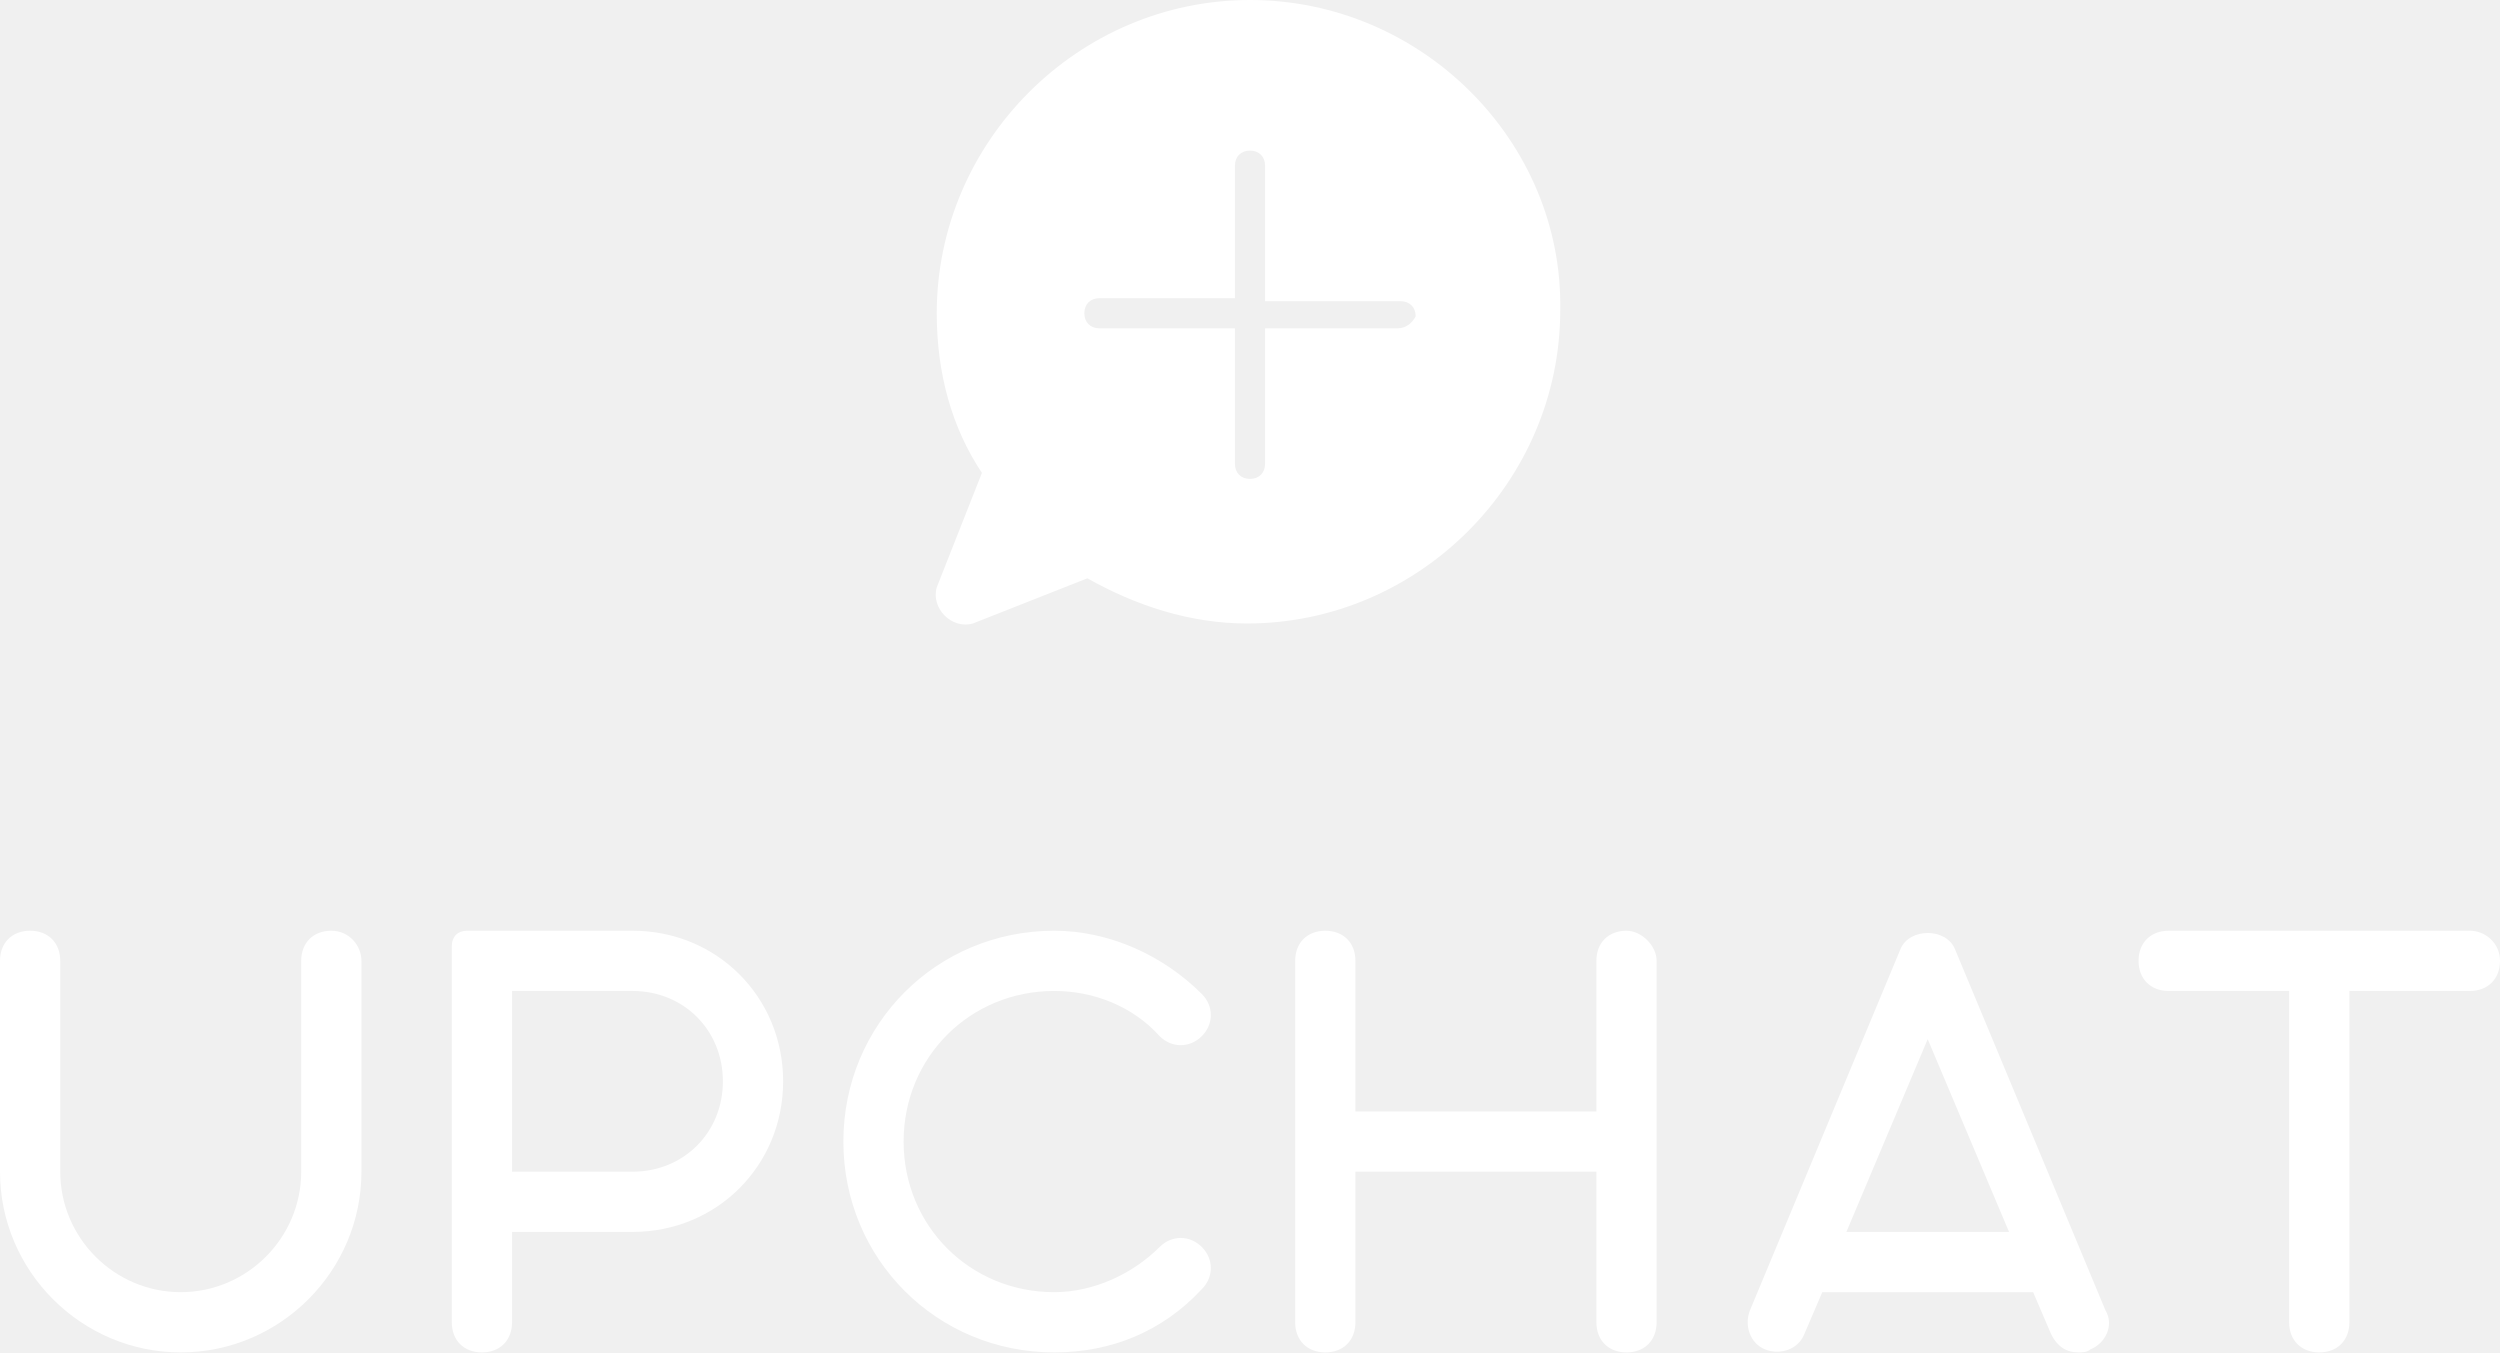
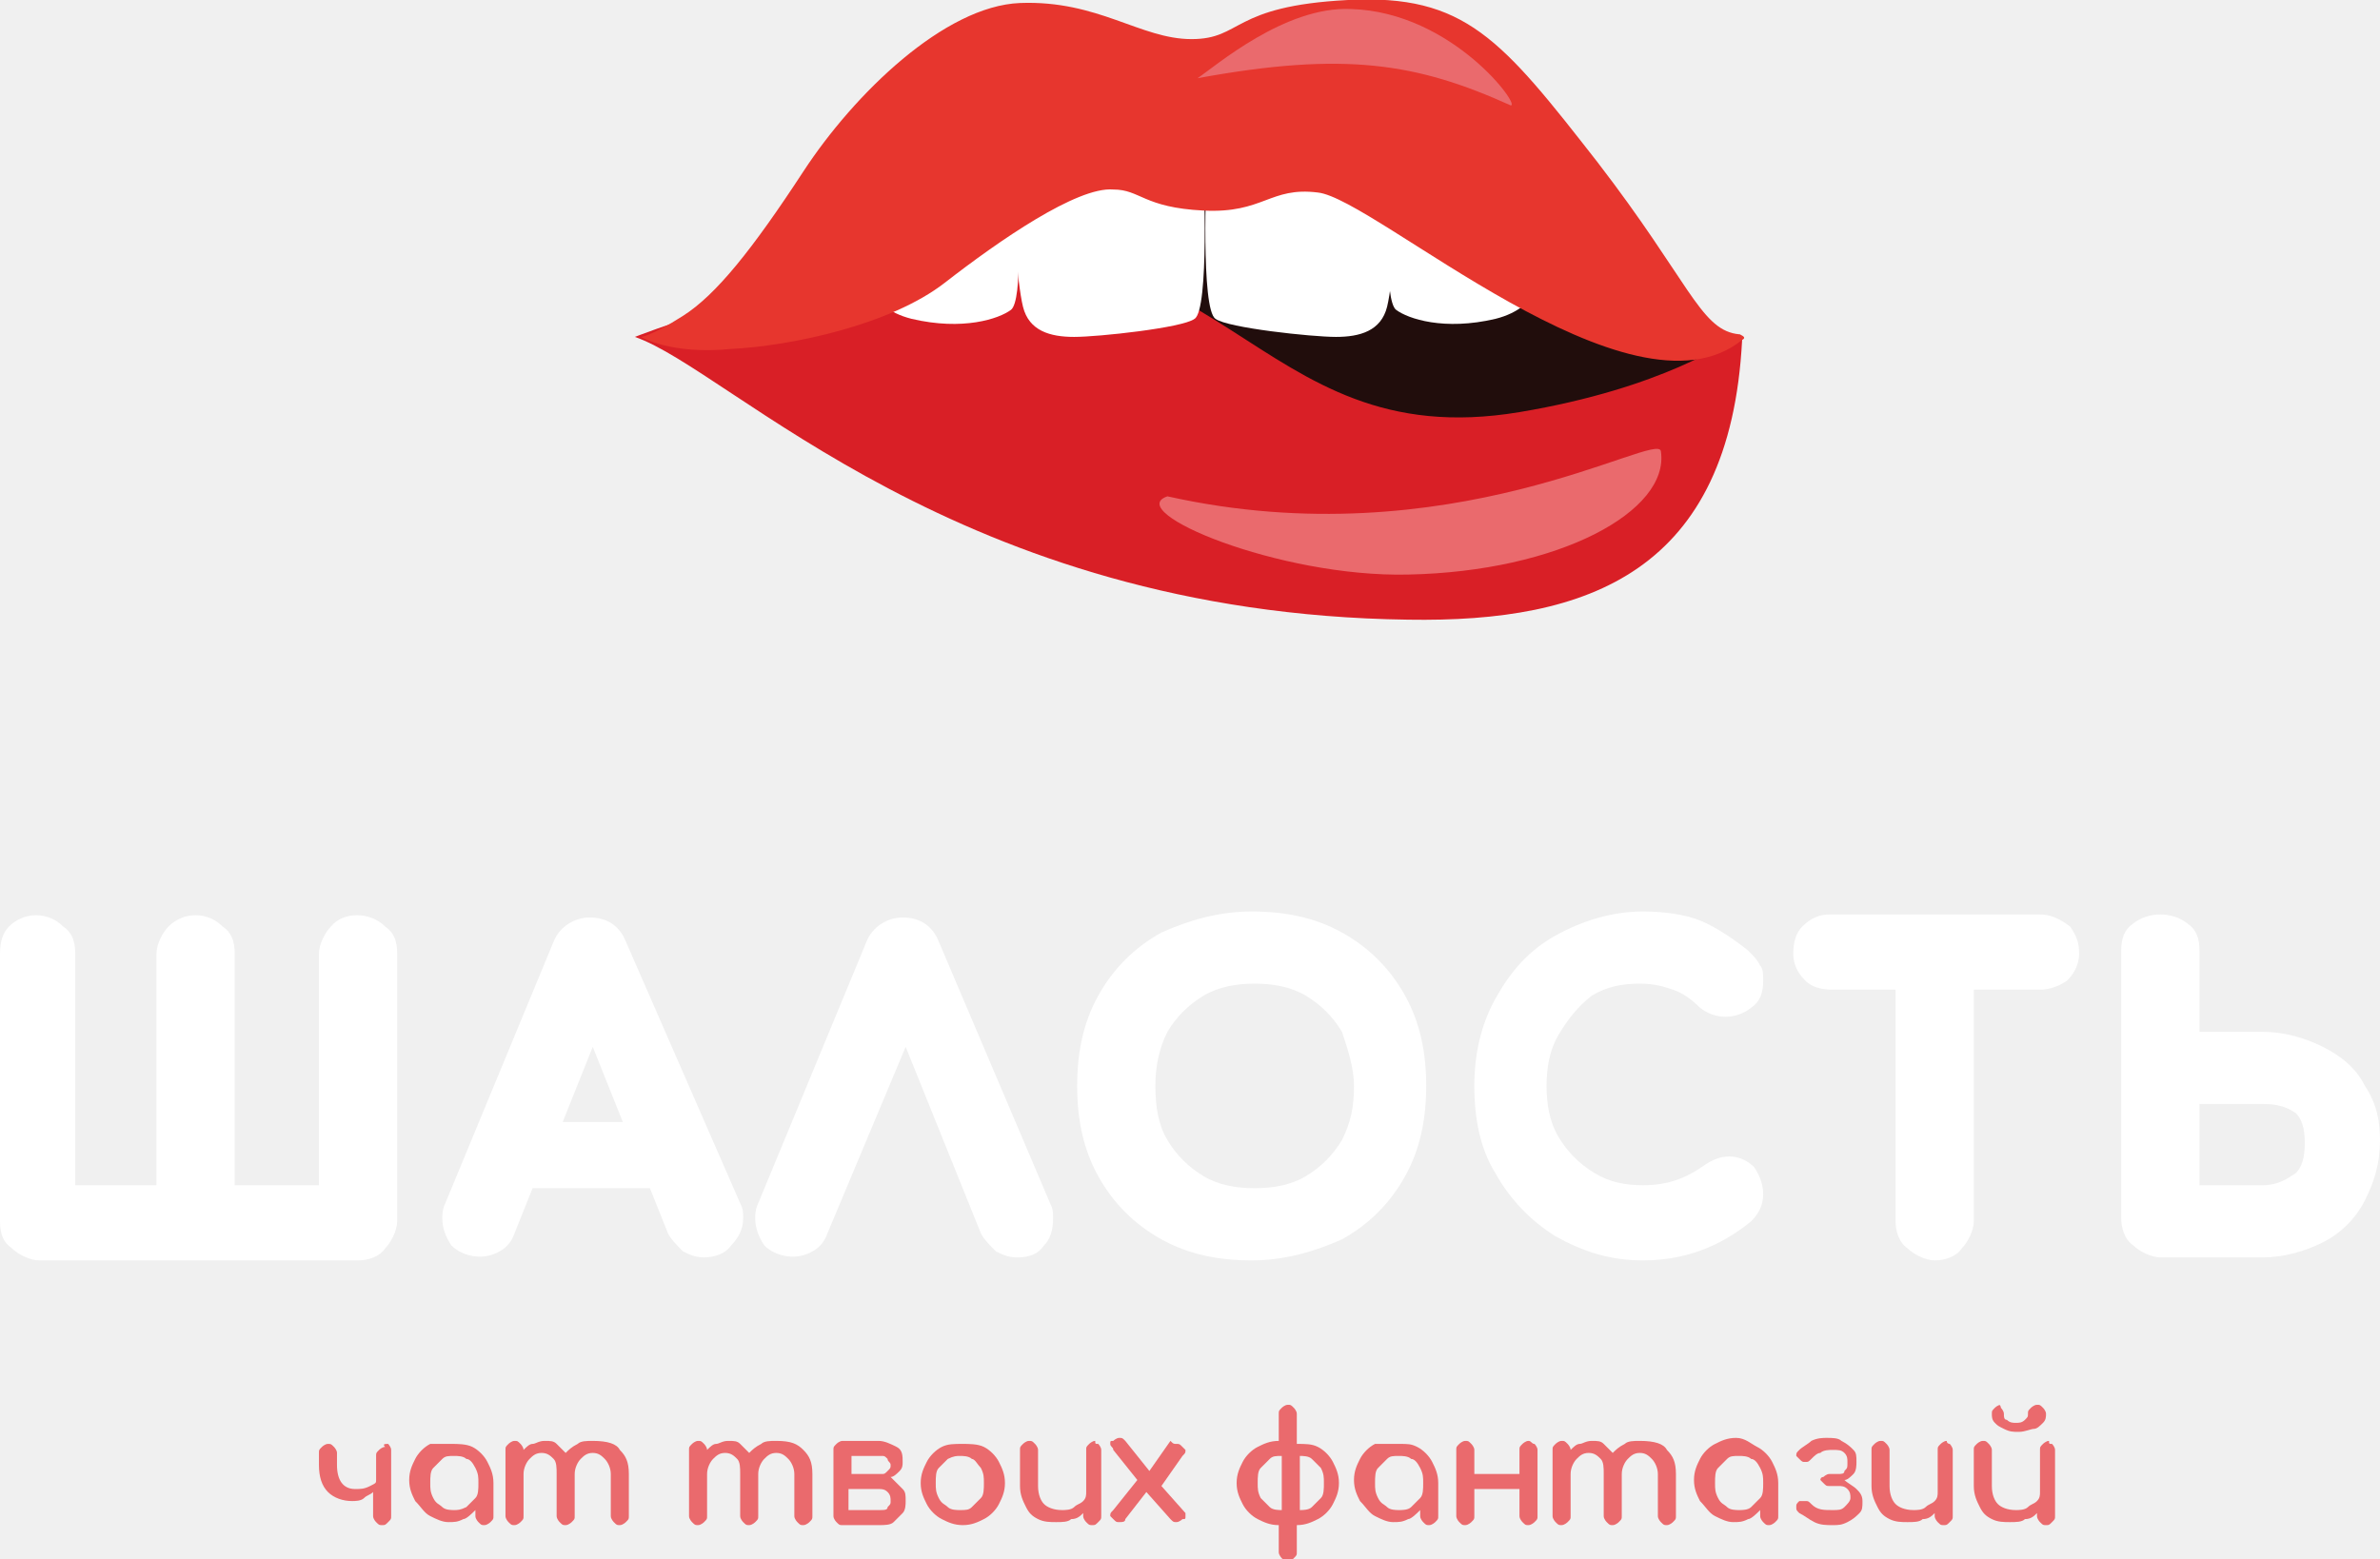
- <svg xmlns="http://www.w3.org/2000/svg" version="1.1" x="0px" y="0px" width="83px" height="44.9px" viewBox="0 0 83 44.9" style="enable-background:new 0 0 83 44.9;" xml:space="preserve">
+ <svg xmlns="http://www.w3.org/2000/svg" version="1.1" x="0px" y="0px" width="79.1px" height="51.8px" viewBox="0 0 79.1 51.8" style="enable-background:new 0 0 79.1 51.8;" xml:space="preserve">
  <style type="text/css">
	.st0{fill:#FFFFFF;}
+ 	.st1{fill-rule:evenodd;clip-rule:evenodd;fill:#210D0C;}
+ 	.st2{fill-rule:evenodd;clip-rule:evenodd;fill:#D91F26;}
+ 	.st3{fill-rule:evenodd;clip-rule:evenodd;fill:#FFFFFF;}
+ 	.st4{fill-rule:evenodd;clip-rule:evenodd;fill:#E7362E;}
+ 	.st5{fill-rule:evenodd;clip-rule:evenodd;fill:#EA6A6D;}
+ 	.st6{fill:#EA6A6D;}
</style>
  <defs>
</defs>
  <g>
-     <path class="st0" d="M21,30.9h-1h-3h-0.5H16h-0.5c-0.3,0-0.5,0.2-0.5,0.5v12.5c0,0.6,0.4,1,1,1c0.6,0,1-0.4,1-1v-3h4   c2.8,0,5-2.2,5-5S23.8,30.9,21,30.9z M21,38.9h-4v-6h3h1c1.7,0,3,1.3,3,3S22.7,38.9,21,38.9z" />
-     <path class="st0" d="M82,30.9h-4.5h-1H72c-0.6,0-1,0.4-1,1s0.4,1,1,1h4v11c0,0.6,0.4,1,1,1c0.6,0,1-0.4,1-1v-11h4c0.6,0,1-0.4,1-1   S82.5,30.9,82,30.9z" />
-     <path class="st0" d="M54,30.9c-0.6,0-1,0.4-1,1v5h-8v-5c0-0.6-0.4-1-1-1c-0.6,0-1,0.4-1,1v5v2v5c0,0.6,0.4,1,1,1c0.6,0,1-0.4,1-1   v-5h8v5c0,0.6,0.4,1,1,1s1-0.4,1-1v-5v-2v-5C55,31.4,54.5,30.9,54,30.9z" />
-     <path class="st0" d="M35,32.9c1.3,0,2.6,0.5,3.5,1.5c0.4,0.4,1,0.4,1.4,0c0.4-0.4,0.4-1,0-1.4c-1.3-1.3-3.1-2.1-4.9-2.1   c-3.9,0-7,3.1-7,7s3.1,7,7,7c1.9,0,3.6-0.7,4.9-2.1c0.4-0.4,0.4-1,0-1.4s-1-0.4-1.4,0c-0.9,0.9-2.2,1.5-3.5,1.5c-2.8,0-5-2.2-5-5   S32.2,32.9,35,32.9z" />
-     <path class="st0" d="M64.9,31.5c-0.3-0.7-1.5-0.7-1.8,0l-5,12c-0.2,0.5,0,1.1,0.5,1.3c0.5,0.2,1.1,0,1.3-0.5l0.6-1.4h7l0.6,1.4   c0.2,0.4,0.5,0.6,0.9,0.6c0.1,0,0.3,0,0.4-0.1c0.5-0.2,0.8-0.8,0.5-1.3L64.9,31.5z M61.3,40.9l2.7-6.4l2.7,6.4H61.3z" />
-     <path class="st0" d="M11,30.9c-0.6,0-1,0.4-1,1v3v3v1c0,2.2-1.8,4-4,4c-2.2,0-4-1.8-4-4v-1v-3v-3c0-0.6-0.4-1-1-1c-0.6,0-1,0.4-1,1   v3v3v1c0,3.3,2.7,6,6,6c3.3,0,6-2.7,6-6v-1v-3v-3C12,31.4,11.6,30.9,11,30.9z" />
+     <g>
+       <path class="st0" d="M11,30.8C11,30.8,11,30.8,11,30.8c-0.2,0.2-0.4,0.6-0.4,0.9v7.7H7.8v-7.7c0-0.4-0.1-0.7-0.4-0.9    c-0.5-0.5-1.3-0.5-1.8,0c-0.2,0.2-0.4,0.6-0.4,0.9v7.7H2.5v-7.7c0-0.4-0.1-0.7-0.4-0.9c-0.5-0.5-1.3-0.5-1.8,0    C0.1,31,0,31.3,0,31.7v8.9c0,0.4,0.1,0.7,0.4,0.9c0.2,0.2,0.6,0.4,0.9,0.4h10.6c0.3,0,0.7-0.1,0.9-0.4c0.2-0.2,0.4-0.6,0.4-0.9    v-8.9c0-0.4-0.1-0.7-0.4-0.9C12.3,30.3,11.4,30.3,11,30.8z" />
+       <path class="st0" d="M20.8,31.3c-0.2-0.5-0.6-0.8-1.2-0.8c-0.5,0-1,0.3-1.2,0.8L14.8,40c-0.1,0.2-0.1,0.4-0.1,0.5    c0,0.3,0.1,0.6,0.3,0.9c0.4,0.4,1.1,0.5,1.6,0.2c0.2-0.1,0.4-0.3,0.5-0.6l0.6-1.5h3.9l0.6,1.5c0.1,0.2,0.3,0.4,0.5,0.6    c0.2,0.1,0.4,0.2,0.7,0.2c0.3,0,0.7-0.1,0.9-0.4c0.2-0.2,0.4-0.5,0.4-0.9c0-0.2,0-0.3-0.1-0.5L20.8,31.3z M19.7,34.8l1,2.5h-2    L19.7,34.8z" />
+       <path class="st0" d="M31.2,31.3c-0.2-0.5-0.6-0.8-1.2-0.8c-0.5,0-1,0.3-1.2,0.8L25.2,40c-0.1,0.2-0.1,0.4-0.1,0.5    c0,0.3,0.1,0.6,0.3,0.9c0.4,0.4,1.1,0.5,1.6,0.2c0.2-0.1,0.4-0.3,0.5-0.6l2.6-6.2l2.5,6.2c0.1,0.2,0.3,0.4,0.5,0.6    c0.2,0.1,0.4,0.2,0.7,0.2c0.4,0,0.7-0.1,0.9-0.4c0.2-0.2,0.3-0.5,0.3-0.9c0-0.2,0-0.3-0.1-0.5L31.2,31.3z M26.7,41.1L26.7,41.1    L26.7,41.1L26.7,41.1z" />
+       <path class="st0" d="M44.6,31L44.6,31c-0.9-0.5-1.9-0.7-3-0.7c-1.1,0-2.1,0.3-3,0.7c-0.9,0.5-1.6,1.2-2.1,2.1    c-0.5,0.9-0.7,1.9-0.7,3c0,1.1,0.2,2.1,0.7,3c0.5,0.9,1.2,1.6,2.1,2.1c0.9,0.5,1.9,0.7,3,0.7c1.1,0,2.1-0.3,3-0.7    c0.9-0.5,1.6-1.2,2.1-2.1c0.5-0.9,0.7-1.9,0.7-3c0-1.1-0.2-2.1-0.7-3C46.2,32.2,45.5,31.5,44.6,31z M45,36.1    c0,0.7-0.1,1.2-0.4,1.8c-0.3,0.5-0.7,0.9-1.2,1.2c-0.5,0.3-1.1,0.4-1.7,0.4c-0.6,0-1.2-0.1-1.7-0.4c-0.5-0.3-0.9-0.7-1.2-1.2    c-0.3-0.5-0.4-1.1-0.4-1.8c0-0.6,0.1-1.2,0.4-1.8c0.3-0.5,0.7-0.9,1.2-1.2c0,0,0,0,0,0c0.5-0.3,1.1-0.4,1.7-0.4    c0.6,0,1.2,0.1,1.7,0.4c0.5,0.3,0.9,0.7,1.2,1.2C44.8,34.9,45,35.5,45,36.1z" />
+       <path class="st0" d="M52.9,33.1c0.5-0.3,1-0.4,1.6-0.4c0.5,0,0.8,0.1,1.1,0.2c0.3,0.1,0.6,0.3,0.9,0.6c0.5,0.4,1.2,0.4,1.7,0    c0.3-0.2,0.4-0.5,0.4-0.9c0-0.2,0-0.4-0.1-0.5c-0.1-0.2-0.2-0.3-0.4-0.5c-0.5-0.4-1.1-0.8-1.6-1c-0.5-0.2-1.2-0.3-1.9-0.3    c-1,0-2,0.3-2.9,0.8c-0.9,0.5-1.5,1.2-2,2.1c-0.5,0.9-0.7,1.9-0.7,2.9c0,1.1,0.2,2.1,0.7,2.9c0.5,0.9,1.2,1.6,2,2.1    c0.9,0.5,1.8,0.8,2.9,0.8c1.3,0,2.5-0.4,3.6-1.3c0,0,0,0,0,0c0.3-0.3,0.4-0.6,0.4-0.9c0-0.3-0.1-0.6-0.3-0.9    c-0.4-0.4-1-0.5-1.6-0.1c-0.7,0.5-1.3,0.7-2.1,0.7c-0.6,0-1.1-0.1-1.6-0.4c-0.5-0.3-0.9-0.7-1.2-1.2c-0.3-0.5-0.4-1.1-0.4-1.7    c0-0.6,0.1-1.2,0.4-1.7C52.1,33.9,52.4,33.5,52.9,33.1z" />
+       <path class="st0" d="M67.8,30.4h-7c-0.3,0-0.6,0.1-0.9,0.4c-0.2,0.2-0.3,0.5-0.3,0.9c0,0.3,0.1,0.6,0.4,0.9    c0.2,0.2,0.5,0.3,0.9,0.3H63v7.7c0,0.3,0.1,0.7,0.4,0.9c0.2,0.2,0.6,0.4,0.9,0.4c0.3,0,0.7-0.1,0.9-0.4c0.2-0.2,0.4-0.6,0.4-0.9    v-7.7h2.2c0.3,0,0.6-0.1,0.9-0.3c0.2-0.2,0.4-0.5,0.4-0.9s-0.1-0.6-0.3-0.9C68.4,30.5,68.1,30.4,67.8,30.4z" />
+       <path class="st0" d="M78.6,36.1c-0.3-0.6-0.8-1-1.4-1.3c-0.6-0.3-1.3-0.5-2-0.5h-2.1v-2.7c0-0.4-0.1-0.7-0.4-0.9    c-0.5-0.4-1.3-0.4-1.8,0c-0.3,0.2-0.4,0.5-0.4,0.9v8.9c0,0.3,0.1,0.7,0.4,0.9c0.2,0.2,0.6,0.4,0.9,0.4h3.4c0.7,0,1.4-0.2,2-0.5    c0.6-0.3,1.1-0.8,1.4-1.4c0.3-0.6,0.5-1.2,0.5-2C79.1,37.3,79,36.7,78.6,36.1z M76.3,39c-0.3,0.2-0.6,0.4-1.1,0.4h-2.1v-2.7h2.1    c0.5,0,0.8,0.1,1.1,0.3c0.2,0.2,0.3,0.5,0.3,1C76.6,38.5,76.5,38.8,76.3,39z" />
+     </g>
+     <g>
+       <path class="st1" d="M46.3,5.1c1.1,1.4,9.9,5.9,10.4,6.1c0.5,0.2,1.2,1.1-0.7,2.7c-2,1.6-17,1.1-19.8-0.4    c-2.8-1.5-6.5-2.9-8.4-2.5C26,11.4,24,9.6,27.3,7.7C30.6,5.8,46.3,5.1,46.3,5.1z" />
+       <path class="st2" d="M57.5,11.3c0.1,0,0.4-0.4,0.4,0c-0.4,7.7-5.1,9.4-11.1,9.3c-15-0.2-22.5-8.3-25.7-9.4c0,0,4.1-1.6,8.8-2.5    c10.9-2.1,11.6,6.5,20.6,5C55.3,12.9,57.5,11.3,57.5,11.3z" />
+       <g>
+         <path class="st3" d="M51.3,8.9c0,0,0,1.3-1.6,1.7c-1.7,0.4-2.9,0-3.3-0.3C46,10,46.1,6.9,46.5,6.8c0.5-0.2,4.2,0.8,4.5,1.2     C51.4,8.3,51.3,8.9,51.3,8.9z" />
+         <path class="st3" d="M28.7,8.9c0,0,0,1.3,1.6,1.7c1.7,0.4,2.9,0,3.3-0.3c0.4-0.3,0.3-3.4-0.2-3.5C33,6.6,29.3,7.6,29,7.9     C28.7,8.3,28.7,8.9,28.7,8.9z" />
+         <path class="st3" d="M46.4,6.4c0.1,0.3-0.1,3-0.3,3.8c-0.2,0.8-0.9,1-1.7,1c-0.8,0-3.6-0.3-4-0.6c-0.5-0.3-0.3-4.9-0.3-4.9     L46.4,6.4z" />
+         <path class="st3" d="M33.7,6.4c-0.1,0.3,0.1,3,0.3,3.8c0.2,0.8,0.9,1,1.7,1c0.8,0,3.6-0.3,4-0.6c0.5-0.3,0.3-4.9,0.3-4.9     L33.7,6.4z" />
+       </g>
+       <path class="st4" d="M57.7,11.1c-1.2-0.2-1.6-1.8-4.6-5.7c-3.2-4.1-4.4-5.6-8.3-5.4c-3.9,0.2-3.5,1.3-5.2,1.3    c-1.7,0-3.1-1.3-5.7-1.2c-2.5,0.1-5.5,3-7.2,5.6c-1.7,2.6-2.9,4.1-4,4.8c-1.1,0.7-1.4,0.7-1.4,0.7s1,0.6,3,0.4    c2-0.1,5.3-0.8,7.1-2.2c1.8-1.4,4.4-3.2,5.6-3.1C37.9,6.3,38,6.9,40,7c2,0.1,2.2-0.8,3.8-0.6c1.9,0.2,10.4,7.9,14.1,4.9    C58.1,11.2,57.8,11.1,57.7,11.1z" />
+       <path class="st5" d="M38.8,16.5c-1.5,0.5,3.7,2.7,8,2.6c5-0.1,8.7-2.1,8.4-4.1C55.1,14.3,48.2,18.6,38.8,16.5z" />
+       <path class="st5" d="M44.9,0.3c3.4,0.1,5.7,3.3,5.3,3.2c-3.1-1.4-5.5-1.8-10.4-0.9C40.4,2.2,42.7,0.2,44.9,0.3z" />
+     </g>
+     <g>
+       <path class="st6" d="M12.9,48c0,0,0.1,0.1,0.1,0.2v2.2c0,0.1,0,0.1-0.1,0.2s-0.1,0.1-0.2,0.1c-0.1,0-0.1,0-0.2-0.1    c0,0-0.1-0.1-0.1-0.2v-0.8c-0.1,0.1-0.2,0.1-0.3,0.2s-0.3,0.1-0.4,0.1c-0.3,0-0.6-0.1-0.8-0.3s-0.3-0.5-0.3-0.9v-0.4    c0-0.1,0-0.1,0.1-0.2c0,0,0.1-0.1,0.2-0.1c0.1,0,0.1,0,0.2,0.1c0,0,0.1,0.1,0.1,0.2v0.4c0,0.5,0.2,0.8,0.6,0.8    c0.2,0,0.3,0,0.5-0.1s0.2-0.1,0.2-0.2v-0.8c0-0.1,0-0.1,0.1-0.2c0,0,0.1-0.1,0.2-0.1C12.7,48,12.8,48,12.9,48z" />
+       <path class="st6" d="M15.7,48.1c0.2,0.1,0.4,0.3,0.5,0.5c0.1,0.2,0.2,0.4,0.2,0.7v1.1c0,0.1,0,0.1-0.1,0.2c0,0-0.1,0.1-0.2,0.1    c-0.1,0-0.1,0-0.2-0.1c0,0-0.1-0.1-0.1-0.2v-0.2c-0.1,0.1-0.3,0.3-0.4,0.3c-0.2,0.1-0.3,0.1-0.5,0.1c-0.2,0-0.4-0.1-0.6-0.2    c-0.2-0.1-0.3-0.3-0.5-0.5c-0.1-0.2-0.2-0.4-0.2-0.7s0.1-0.5,0.2-0.7c0.1-0.2,0.3-0.4,0.5-0.5C14.5,48,14.8,48,15,48    S15.5,48,15.7,48.1z M15.5,50.1c0.1-0.1,0.2-0.2,0.3-0.3s0.1-0.3,0.1-0.5s0-0.3-0.1-0.5s-0.2-0.3-0.3-0.3    c-0.1-0.1-0.3-0.1-0.4-0.1c-0.2,0-0.3,0-0.4,0.1c-0.1,0.1-0.2,0.2-0.3,0.3s-0.1,0.3-0.1,0.5s0,0.3,0.1,0.5s0.2,0.2,0.3,0.3    c0.1,0.1,0.3,0.1,0.4,0.1C15.2,50.2,15.3,50.2,15.5,50.1z" />
+       <path class="st6" d="M20.6,48.2c0.2,0.2,0.3,0.4,0.3,0.8v1.4c0,0.1,0,0.1-0.1,0.2c0,0-0.1,0.1-0.2,0.1c-0.1,0-0.1,0-0.2-0.1    c0,0-0.1-0.1-0.1-0.2V49c0-0.2-0.1-0.4-0.2-0.5s-0.2-0.2-0.4-0.2c-0.2,0-0.3,0.1-0.4,0.2s-0.2,0.3-0.2,0.5v1.4    c0,0.1,0,0.1-0.1,0.2c0,0-0.1,0.1-0.2,0.1c-0.1,0-0.1,0-0.2-0.1c0,0-0.1-0.1-0.1-0.2V49c0-0.2,0-0.4-0.1-0.5    c-0.1-0.1-0.2-0.2-0.4-0.2c-0.2,0-0.3,0.1-0.4,0.2c-0.1,0.1-0.2,0.3-0.2,0.5v1.4c0,0.1,0,0.1-0.1,0.2c0,0-0.1,0.1-0.2,0.1    c-0.1,0-0.1,0-0.2-0.1c0,0-0.1-0.1-0.1-0.2v-2.2c0-0.1,0-0.1,0.1-0.2c0,0,0.1-0.1,0.2-0.1c0.1,0,0.1,0,0.2,0.1    c0,0,0.1,0.1,0.1,0.2c0.1-0.1,0.2-0.2,0.3-0.2c0.1,0,0.2-0.1,0.4-0.1c0.2,0,0.3,0,0.4,0.1c0.1,0.1,0.2,0.2,0.3,0.3    c0.1-0.1,0.2-0.2,0.4-0.3c0.1-0.1,0.3-0.1,0.5-0.1C20.2,47.9,20.5,48,20.6,48.2z" />
+       <path class="st6" d="M26.7,48.2c0.2,0.2,0.3,0.4,0.3,0.8v1.4c0,0.1,0,0.1-0.1,0.2c0,0-0.1,0.1-0.2,0.1c-0.1,0-0.1,0-0.2-0.1    c0,0-0.1-0.1-0.1-0.2V49c0-0.2-0.1-0.4-0.2-0.5s-0.2-0.2-0.4-0.2c-0.2,0-0.3,0.1-0.4,0.2s-0.2,0.3-0.2,0.5v1.4    c0,0.1,0,0.1-0.1,0.2c0,0-0.1,0.1-0.2,0.1c-0.1,0-0.1,0-0.2-0.1c0,0-0.1-0.1-0.1-0.2V49c0-0.2,0-0.4-0.1-0.5    c-0.1-0.1-0.2-0.2-0.4-0.2c-0.2,0-0.3,0.1-0.4,0.2c-0.1,0.1-0.2,0.3-0.2,0.5v1.4c0,0.1,0,0.1-0.1,0.2c0,0-0.1,0.1-0.2,0.1    c-0.1,0-0.1,0-0.2-0.1c0,0-0.1-0.1-0.1-0.2v-2.2c0-0.1,0-0.1,0.1-0.2c0,0,0.1-0.1,0.2-0.1c0.1,0,0.1,0,0.2,0.1    c0,0,0.1,0.1,0.1,0.2c0.1-0.1,0.2-0.2,0.3-0.2c0.1,0,0.2-0.1,0.4-0.1c0.2,0,0.3,0,0.4,0.1c0.1,0.1,0.2,0.2,0.3,0.3    c0.1-0.1,0.2-0.2,0.4-0.3c0.1-0.1,0.3-0.1,0.5-0.1C26.3,47.9,26.5,48,26.7,48.2z" />
+       <path class="st6" d="M30,49.5c0.1,0.1,0.1,0.2,0.1,0.4c0,0.1,0,0.3-0.1,0.4c-0.1,0.1-0.2,0.2-0.3,0.3s-0.3,0.1-0.5,0.1H28    c-0.1,0-0.1,0-0.2-0.1c0,0-0.1-0.1-0.1-0.2v-2.2c0-0.1,0-0.1,0.1-0.2c0,0,0.1-0.1,0.2-0.1h0h1.2c0.2,0,0.4,0.1,0.6,0.2    c0.2,0.1,0.2,0.3,0.2,0.5c0,0.1,0,0.2-0.1,0.3c-0.1,0.1-0.2,0.2-0.3,0.2C29.8,49.3,29.9,49.4,30,49.5z M29.5,48.5    c-0.1-0.1-0.1-0.1-0.2-0.1h-1v0.6h1c0.1,0,0.1,0,0.2-0.1c0.1-0.1,0.1-0.1,0.1-0.2C29.6,48.6,29.5,48.6,29.5,48.5z M29.5,50.1    c0.1-0.1,0.1-0.1,0.1-0.2c0-0.1,0-0.2-0.1-0.3c-0.1-0.1-0.2-0.1-0.3-0.1h-1v0.7h1C29.4,50.2,29.5,50.2,29.5,50.1z" />
+       <path class="st6" d="M32.7,48.1c0.2,0.1,0.4,0.3,0.5,0.5c0.1,0.2,0.2,0.4,0.2,0.7c0,0.3-0.1,0.5-0.2,0.7s-0.3,0.4-0.5,0.5    c-0.2,0.1-0.4,0.2-0.7,0.2c-0.3,0-0.5-0.1-0.7-0.2c-0.2-0.1-0.4-0.3-0.5-0.5c-0.1-0.2-0.2-0.4-0.2-0.7c0-0.3,0.1-0.5,0.2-0.7    c0.1-0.2,0.3-0.4,0.5-0.5C31.5,48,31.7,48,32,48C32.2,48,32.5,48,32.7,48.1z M31.5,48.5c-0.1,0.1-0.2,0.2-0.3,0.3    s-0.1,0.3-0.1,0.5s0,0.3,0.1,0.5s0.2,0.2,0.3,0.3c0.1,0.1,0.3,0.1,0.4,0.1c0.2,0,0.3,0,0.4-0.1c0.1-0.1,0.2-0.2,0.3-0.3    c0.1-0.1,0.1-0.3,0.1-0.5s0-0.3-0.1-0.5c-0.1-0.1-0.2-0.3-0.3-0.3c-0.1-0.1-0.3-0.1-0.4-0.1C31.8,48.4,31.7,48.4,31.5,48.5z" />
+       <path class="st6" d="M36.5,48c0,0,0.1,0.1,0.1,0.2v2.2c0,0.1,0,0.1-0.1,0.2s-0.1,0.1-0.2,0.1c-0.1,0-0.1,0-0.2-0.1    c0,0-0.1-0.1-0.1-0.2v-0.1c-0.1,0.1-0.2,0.2-0.4,0.2c-0.1,0.1-0.3,0.1-0.5,0.1c-0.2,0-0.4,0-0.6-0.1s-0.3-0.2-0.4-0.4    c-0.1-0.2-0.2-0.4-0.2-0.7v-1.2c0-0.1,0-0.1,0.1-0.2c0,0,0.1-0.1,0.2-0.1c0.1,0,0.1,0,0.2,0.1c0,0,0.1,0.1,0.1,0.2v1.2    c0,0.3,0.1,0.5,0.2,0.6c0.1,0.1,0.3,0.2,0.6,0.2c0.1,0,0.3,0,0.4-0.1c0.1-0.1,0.2-0.1,0.3-0.2c0.1-0.1,0.1-0.2,0.1-0.3v-1.4    c0-0.1,0-0.1,0.1-0.2c0,0,0.1-0.1,0.2-0.1C36.4,48,36.4,48,36.5,48z" />
+       <path class="st6" d="M39.4,50.4c0,0.1,0,0.1-0.1,0.1c0,0-0.1,0.1-0.2,0.1c-0.1,0-0.1,0-0.2-0.1l-0.8-0.9l-0.7,0.9    c0,0.1-0.1,0.1-0.2,0.1c-0.1,0-0.1,0-0.2-0.1c0,0-0.1-0.1-0.1-0.1c0-0.1,0-0.1,0.1-0.2l0.8-1l-0.8-1c0-0.1-0.1-0.1-0.1-0.2    c0-0.1,0-0.1,0.1-0.1c0,0,0.1-0.1,0.2-0.1c0.1,0,0.1,0,0.2,0.1l0.8,1l0.7-1C39,48,39,48,39.1,48c0.1,0,0.1,0,0.2,0.1    c0,0,0.1,0.1,0.1,0.1c0,0.1,0,0.1-0.1,0.2l-0.7,1l0.8,0.9C39.4,50.3,39.4,50.4,39.4,50.4z" />
+       <path class="st6" d="M43.8,48.1c0.2,0.1,0.4,0.3,0.5,0.5c0.1,0.2,0.2,0.4,0.2,0.7s-0.1,0.5-0.2,0.7c-0.1,0.2-0.3,0.4-0.5,0.5    c-0.2,0.1-0.4,0.2-0.7,0.2v0.9c0,0.1,0,0.1-0.1,0.2s-0.1,0.1-0.2,0.1c-0.1,0-0.1,0-0.2-0.1c0,0-0.1-0.1-0.1-0.2v-0.9    c-0.3,0-0.5-0.1-0.7-0.2c-0.2-0.1-0.4-0.3-0.5-0.5c-0.1-0.2-0.2-0.4-0.2-0.7s0.1-0.5,0.2-0.7c0.1-0.2,0.3-0.4,0.5-0.5    c0.2-0.1,0.4-0.2,0.7-0.2v-0.9c0-0.1,0-0.1,0.1-0.2c0,0,0.1-0.1,0.2-0.1c0.1,0,0.1,0,0.2,0.1c0,0,0.1,0.1,0.1,0.2V48    C43.4,48,43.6,48,43.8,48.1z M42.6,48.4c-0.2,0-0.3,0-0.4,0.1c-0.1,0.1-0.2,0.2-0.3,0.3c-0.1,0.1-0.1,0.3-0.1,0.5s0,0.3,0.1,0.5    c0.1,0.1,0.2,0.2,0.3,0.3c0.1,0.1,0.3,0.1,0.4,0.1V48.4z M43.6,50.1c0.1-0.1,0.2-0.2,0.3-0.3c0.1-0.1,0.1-0.3,0.1-0.5    s0-0.3-0.1-0.5c-0.1-0.1-0.2-0.2-0.3-0.3c-0.1-0.1-0.3-0.1-0.4-0.1v1.8C43.3,50.2,43.5,50.2,43.6,50.1z" />
+       <path class="st6" d="M47.1,48.1c0.2,0.1,0.4,0.3,0.5,0.5c0.1,0.2,0.2,0.4,0.2,0.7v1.1c0,0.1,0,0.1-0.1,0.2c0,0-0.1,0.1-0.2,0.1    c-0.1,0-0.1,0-0.2-0.1c0,0-0.1-0.1-0.1-0.2v-0.2c-0.1,0.1-0.3,0.3-0.4,0.3c-0.2,0.1-0.3,0.1-0.5,0.1c-0.2,0-0.4-0.1-0.6-0.2    c-0.2-0.1-0.3-0.3-0.5-0.5c-0.1-0.2-0.2-0.4-0.2-0.7s0.1-0.5,0.2-0.7c0.1-0.2,0.3-0.4,0.5-0.5C46,48,46.2,48,46.5,48    S46.9,48,47.1,48.1z M46.9,50.1c0.1-0.1,0.2-0.2,0.3-0.3s0.1-0.3,0.1-0.5s0-0.3-0.1-0.5s-0.2-0.3-0.3-0.3    c-0.1-0.1-0.3-0.1-0.4-0.1c-0.2,0-0.3,0-0.4,0.1c-0.1,0.1-0.2,0.2-0.3,0.3s-0.1,0.3-0.1,0.5s0,0.3,0.1,0.5s0.2,0.2,0.3,0.3    c0.1,0.1,0.3,0.1,0.4,0.1C46.6,50.2,46.8,50.2,46.9,50.1z" />
+       <path class="st6" d="M51,48c0,0,0.1,0.1,0.1,0.2v2.2c0,0.1,0,0.1-0.1,0.2c0,0-0.1,0.1-0.2,0.1s-0.1,0-0.2-0.1c0,0-0.1-0.1-0.1-0.2    v-0.9H49v0.9c0,0.1,0,0.1-0.1,0.2c0,0-0.1,0.1-0.2,0.1c-0.1,0-0.1,0-0.2-0.1c0,0-0.1-0.1-0.1-0.2v-2.2c0-0.1,0-0.1,0.1-0.2    c0,0,0.1-0.1,0.2-0.1c0.1,0,0.1,0,0.2,0.1c0,0,0.1,0.1,0.1,0.2V49h1.5v-0.8c0-0.1,0-0.1,0.1-0.2c0,0,0.1-0.1,0.2-0.1    S50.9,48,51,48z" />
+       <path class="st6" d="M55.4,48.2c0.2,0.2,0.3,0.4,0.3,0.8v1.4c0,0.1,0,0.1-0.1,0.2c0,0-0.1,0.1-0.2,0.1c-0.1,0-0.1,0-0.2-0.1    c0,0-0.1-0.1-0.1-0.2V49c0-0.2-0.1-0.4-0.2-0.5s-0.2-0.2-0.4-0.2c-0.2,0-0.3,0.1-0.4,0.2s-0.2,0.3-0.2,0.5v1.4    c0,0.1,0,0.1-0.1,0.2c0,0-0.1,0.1-0.2,0.1c-0.1,0-0.1,0-0.2-0.1c0,0-0.1-0.1-0.1-0.2V49c0-0.2,0-0.4-0.1-0.5    c-0.1-0.1-0.2-0.2-0.4-0.2c-0.2,0-0.3,0.1-0.4,0.2c-0.1,0.1-0.2,0.3-0.2,0.5v1.4c0,0.1,0,0.1-0.1,0.2c0,0-0.1,0.1-0.2,0.1    c-0.1,0-0.1,0-0.2-0.1c0,0-0.1-0.1-0.1-0.2v-2.2c0-0.1,0-0.1,0.1-0.2c0,0,0.1-0.1,0.2-0.1c0.1,0,0.1,0,0.2,0.1    c0,0,0.1,0.1,0.1,0.2c0.1-0.1,0.2-0.2,0.3-0.2c0.1,0,0.2-0.1,0.4-0.1c0.2,0,0.3,0,0.4,0.1c0.1,0.1,0.2,0.2,0.3,0.3    c0.1-0.1,0.2-0.2,0.4-0.3c0.1-0.1,0.3-0.1,0.5-0.1C55,47.9,55.3,48,55.4,48.2z" />
+       <path class="st6" d="M58.4,48.1c0.2,0.1,0.4,0.3,0.5,0.5c0.1,0.2,0.2,0.4,0.2,0.7v1.1c0,0.1,0,0.1-0.1,0.2c0,0-0.1,0.1-0.2,0.1    c-0.1,0-0.1,0-0.2-0.1c0,0-0.1-0.1-0.1-0.2v-0.2c-0.1,0.1-0.3,0.3-0.4,0.3c-0.2,0.1-0.3,0.1-0.5,0.1c-0.2,0-0.4-0.1-0.6-0.2    c-0.2-0.1-0.3-0.3-0.5-0.5c-0.1-0.2-0.2-0.4-0.2-0.7s0.1-0.5,0.2-0.7c0.1-0.2,0.3-0.4,0.5-0.5c0.2-0.1,0.4-0.2,0.7-0.2    S58.2,48,58.4,48.1z M58.2,50.1c0.1-0.1,0.2-0.2,0.3-0.3s0.1-0.3,0.1-0.5s0-0.3-0.1-0.5s-0.2-0.3-0.3-0.3    c-0.1-0.1-0.3-0.1-0.4-0.1c-0.2,0-0.3,0-0.4,0.1c-0.1,0.1-0.2,0.2-0.3,0.3s-0.1,0.3-0.1,0.5s0,0.3,0.1,0.5s0.2,0.2,0.3,0.3    c0.1,0.1,0.3,0.1,0.4,0.1C57.9,50.2,58.1,50.2,58.2,50.1z" />
+       <path class="st6" d="M61.7,49.5c0.1,0.1,0.2,0.2,0.2,0.4c0,0.2,0,0.3-0.1,0.4c-0.1,0.1-0.2,0.2-0.4,0.3c-0.2,0.1-0.3,0.1-0.5,0.1    c-0.2,0-0.4,0-0.6-0.1c-0.2-0.1-0.3-0.2-0.5-0.3c-0.1-0.1-0.1-0.1-0.1-0.2c0-0.1,0-0.1,0.1-0.2c0,0,0.1,0,0.2,0    c0.1,0,0.1,0,0.2,0.1c0.2,0.2,0.4,0.2,0.7,0.2c0.2,0,0.3,0,0.4-0.1c0.1-0.1,0.2-0.2,0.2-0.3c0-0.1,0-0.2-0.1-0.3s-0.2-0.1-0.3-0.1    h-0.3c-0.1,0-0.1,0-0.2-0.1c0,0-0.1-0.1-0.1-0.1s0-0.1,0.1-0.1c0,0,0.1-0.1,0.2-0.1h0.3c0.1,0,0.2,0,0.2-0.1    c0.1-0.1,0.1-0.1,0.1-0.3c0-0.1,0-0.2-0.1-0.3c-0.1-0.1-0.2-0.1-0.4-0.1c-0.1,0-0.3,0-0.4,0.1c-0.1,0-0.2,0.1-0.3,0.2    c-0.1,0.1-0.1,0.1-0.2,0.1c-0.1,0-0.1,0-0.2-0.1c0,0-0.1-0.1-0.1-0.1c0-0.1,0-0.1,0.1-0.2c0.1-0.1,0.3-0.2,0.4-0.3    c0.2-0.1,0.4-0.1,0.5-0.1c0.2,0,0.4,0,0.5,0.1c0.2,0.1,0.3,0.2,0.4,0.3c0.1,0.1,0.1,0.2,0.1,0.4c0,0.1,0,0.3-0.1,0.4    c-0.1,0.1-0.2,0.2-0.3,0.2C61.4,49.3,61.6,49.4,61.7,49.5z" />
+       <path class="st6" d="M64.8,48c0,0,0.1,0.1,0.1,0.2v2.2c0,0.1,0,0.1-0.1,0.2s-0.1,0.1-0.2,0.1c-0.1,0-0.1,0-0.2-0.1    c0,0-0.1-0.1-0.1-0.2v-0.1c-0.1,0.1-0.2,0.2-0.4,0.2c-0.1,0.1-0.3,0.1-0.5,0.1c-0.2,0-0.4,0-0.6-0.1s-0.3-0.2-0.4-0.4    c-0.1-0.2-0.2-0.4-0.2-0.7v-1.2c0-0.1,0-0.1,0.1-0.2c0,0,0.1-0.1,0.2-0.1c0.1,0,0.1,0,0.2,0.1c0,0,0.1,0.1,0.1,0.2v1.2    c0,0.3,0.1,0.5,0.2,0.6c0.1,0.1,0.3,0.2,0.6,0.2c0.1,0,0.3,0,0.4-0.1c0.1-0.1,0.2-0.1,0.3-0.2c0.1-0.1,0.1-0.2,0.1-0.3v-1.4    c0-0.1,0-0.1,0.1-0.2c0,0,0.1-0.1,0.2-0.1C64.7,48,64.8,48,64.8,48z" />
+       <path class="st6" d="M68.2,48c0,0,0.1,0.1,0.1,0.2v2.2c0,0.1,0,0.1-0.1,0.2s-0.1,0.1-0.2,0.1c-0.1,0-0.1,0-0.2-0.1    c0,0-0.1-0.1-0.1-0.2v-0.1c-0.1,0.1-0.2,0.2-0.4,0.2c-0.1,0.1-0.3,0.1-0.5,0.1c-0.2,0-0.4,0-0.6-0.1s-0.3-0.2-0.4-0.4    c-0.1-0.2-0.2-0.4-0.2-0.7v-1.2c0-0.1,0-0.1,0.1-0.2c0,0,0.1-0.1,0.2-0.1c0.1,0,0.1,0,0.2,0.1c0,0,0.1,0.1,0.1,0.2v1.2    c0,0.3,0.1,0.5,0.2,0.6c0.1,0.1,0.3,0.2,0.6,0.2c0.1,0,0.3,0,0.4-0.1c0.1-0.1,0.2-0.1,0.3-0.2c0.1-0.1,0.1-0.2,0.1-0.3v-1.4    c0-0.1,0-0.1,0.1-0.2c0,0,0.1-0.1,0.2-0.1C68.1,48,68.1,48,68.2,48z M66.5,46.8c0,0,0.1,0.1,0.1,0.2c0,0.1,0,0.2,0.1,0.2    c0.1,0.1,0.2,0.1,0.3,0.1c0.1,0,0.2,0,0.3-0.1c0.1-0.1,0.1-0.1,0.1-0.2c0-0.1,0-0.1,0.1-0.2c0,0,0.1-0.1,0.2-0.1    c0.1,0,0.1,0,0.2,0.1c0,0,0.1,0.1,0.1,0.2c0,0.1,0,0.2-0.1,0.3c-0.1,0.1-0.2,0.2-0.3,0.2s-0.3,0.1-0.5,0.1s-0.3,0-0.5-0.1    s-0.2-0.1-0.3-0.2c-0.1-0.1-0.1-0.2-0.1-0.3c0-0.1,0-0.1,0.1-0.2c0,0,0.1-0.1,0.2-0.1C66.4,46.7,66.5,46.7,66.5,46.8z" />
+     </g>
  </g>
-   <path class="st0" d="M41.5,0c-5.7,0-10.4,4.7-10.4,10.4c0,2,0.5,3.8,1.5,5.3l-1.5,3.8c-0.2,0.7,0.5,1.4,1.2,1.2l3.8-1.5  c1.6,0.9,3.4,1.5,5.3,1.5c5.7,0,10.4-4.7,10.4-10.4C51.9,4.7,47.2,0,41.5,0z M46.4,10.9H42v4.5c0,0.3-0.2,0.5-0.5,0.5  c-0.3,0-0.5-0.2-0.5-0.5v-4.5h-4.5c-0.3,0-0.5-0.2-0.5-0.5c0-0.3,0.2-0.5,0.5-0.5H41V5.5C41,5.2,41.2,5,41.5,5C41.8,5,42,5.2,42,5.5  v4.5h4.5c0.3,0,0.5,0.2,0.5,0.5C46.9,10.7,46.7,10.9,46.4,10.9z" />
</svg>
